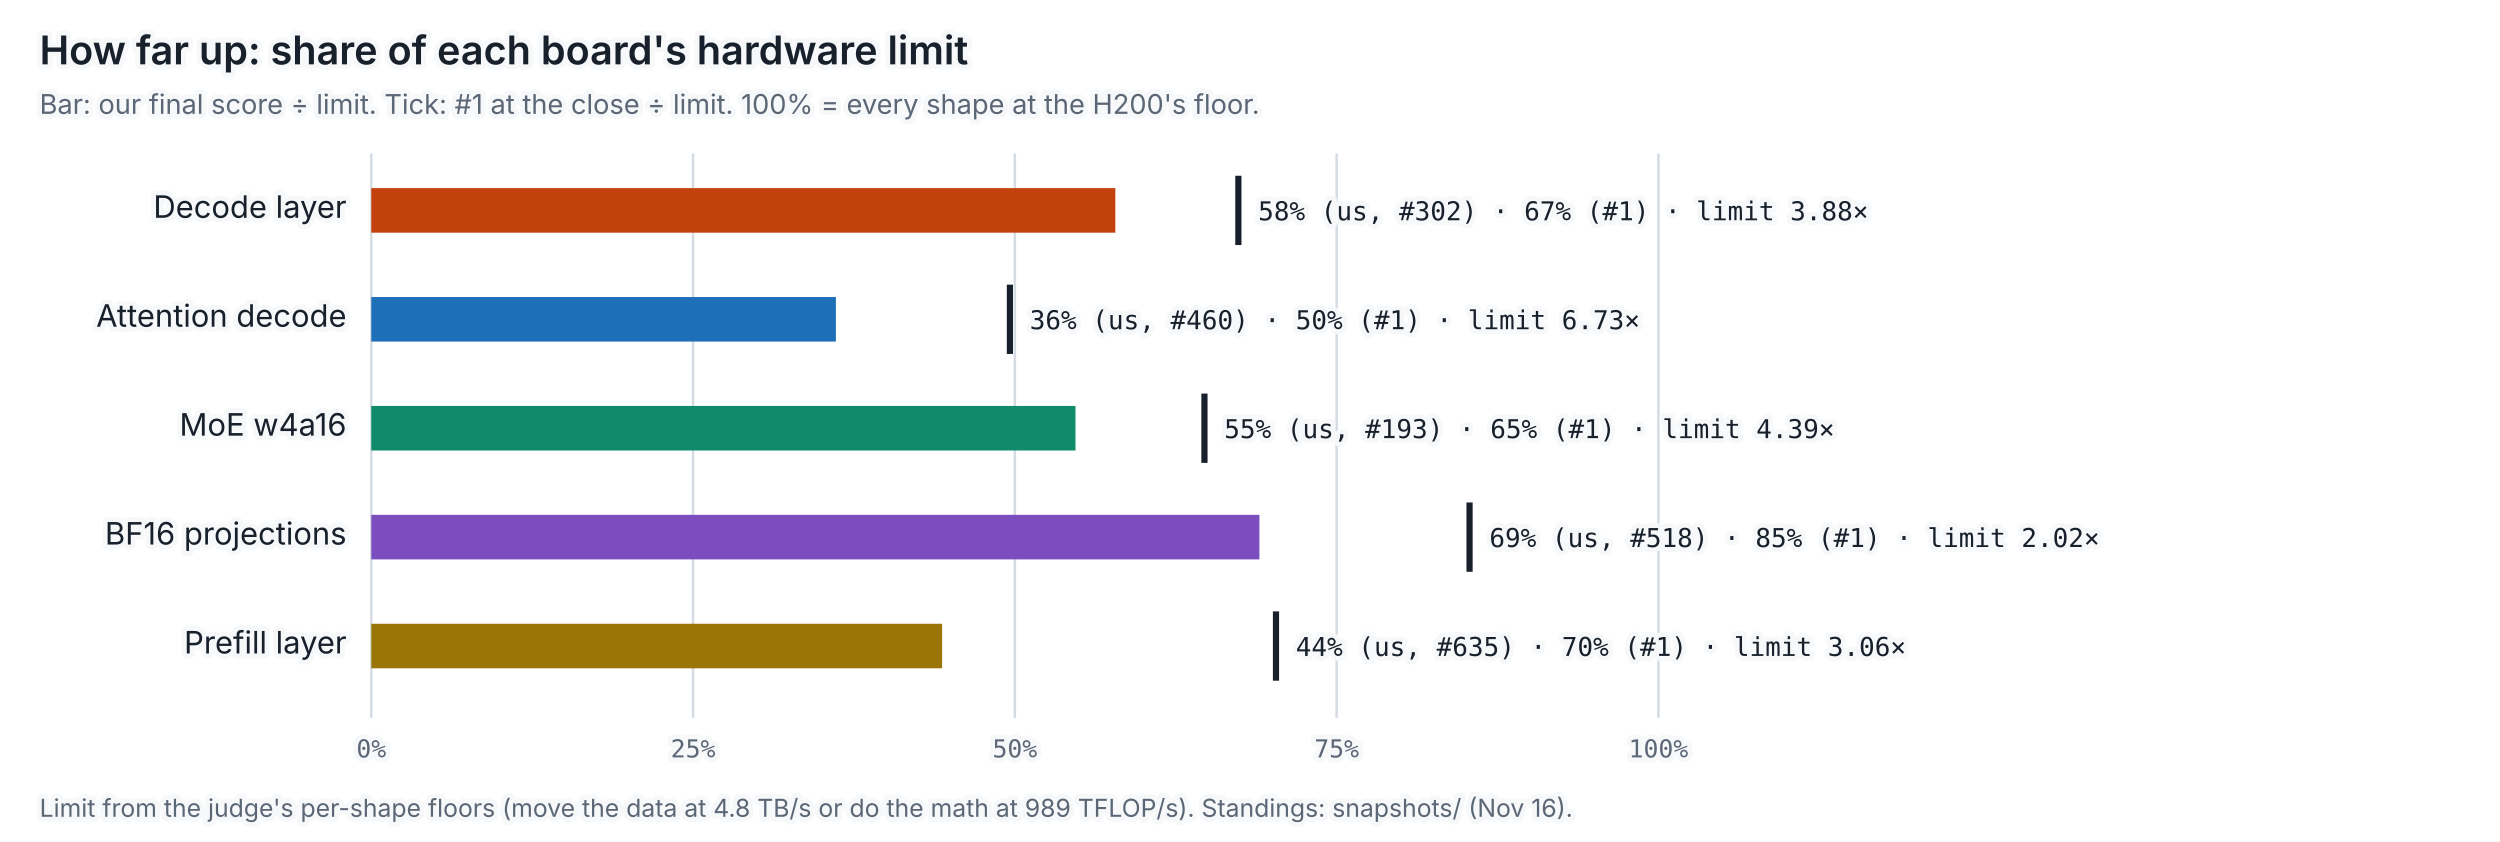
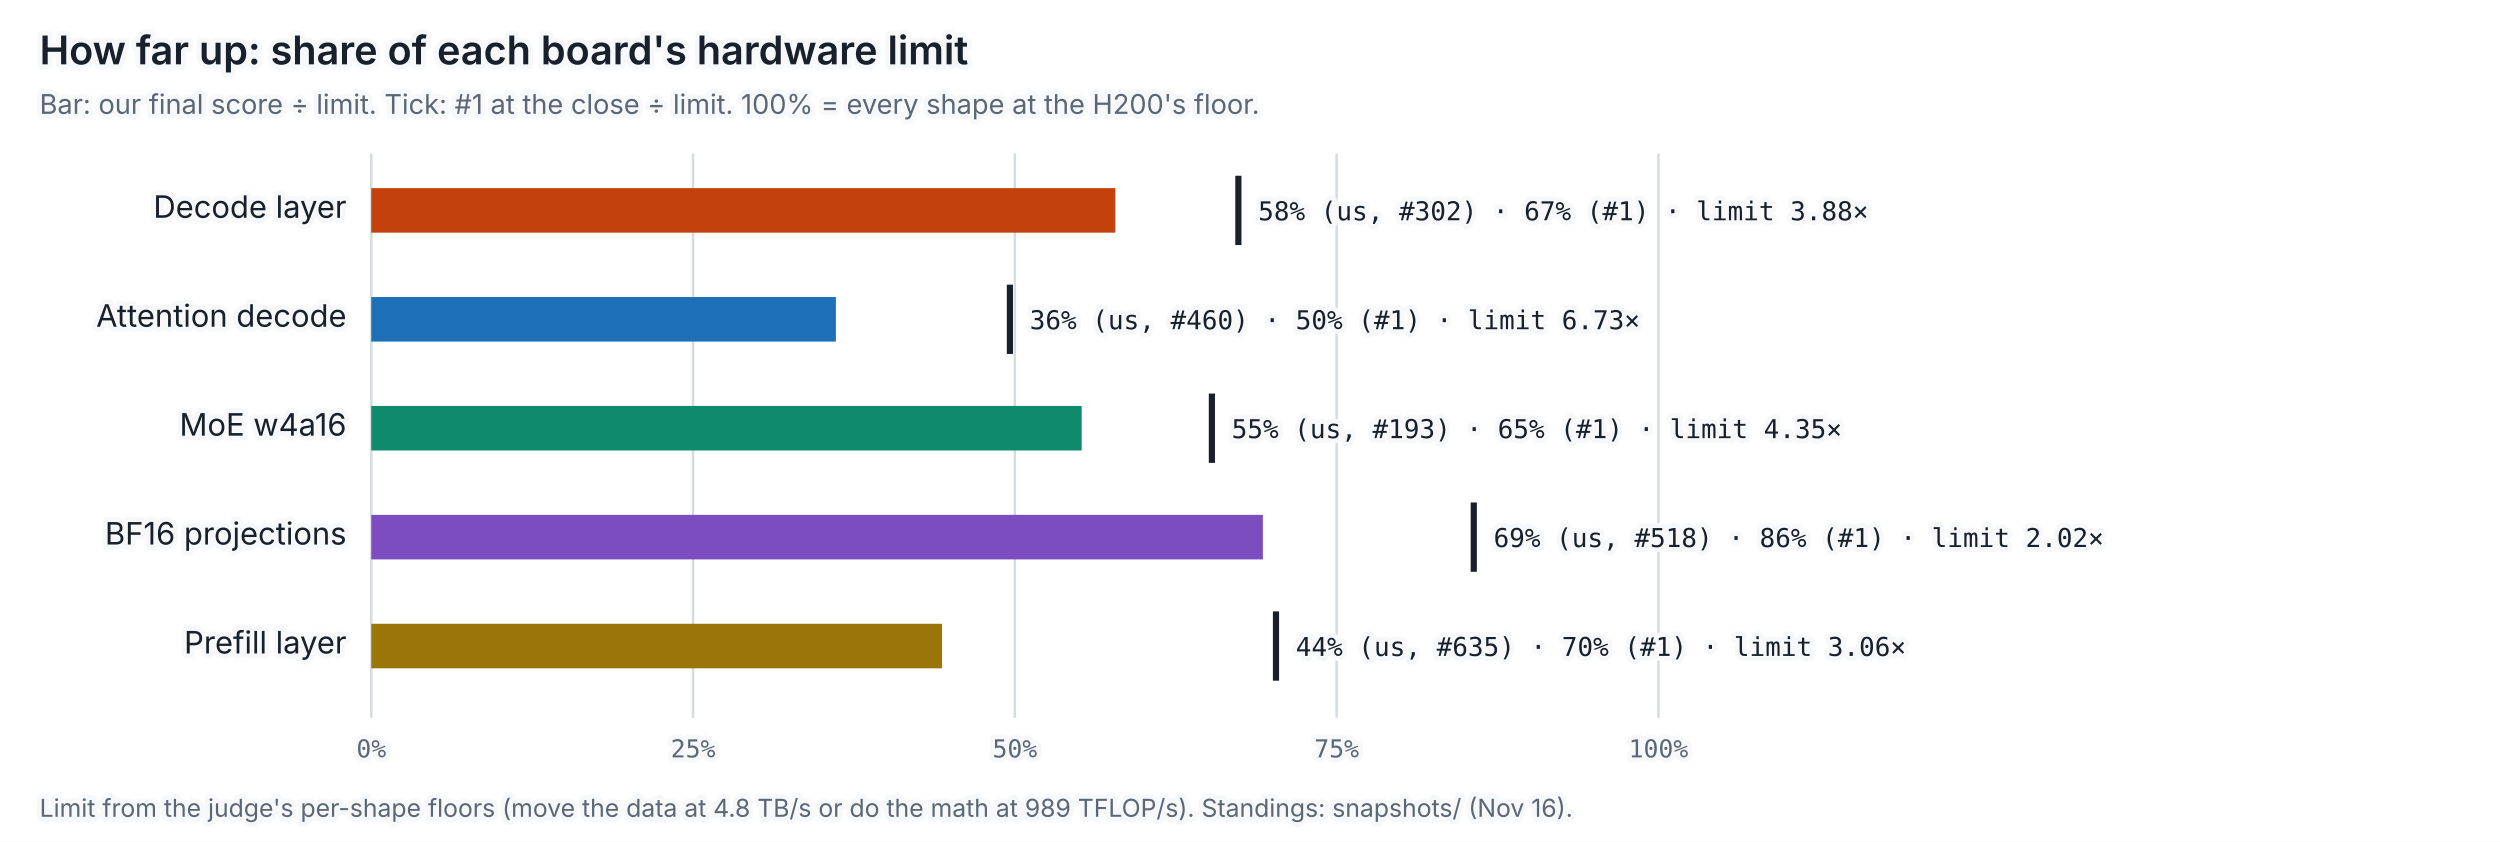
<svg xmlns="http://www.w3.org/2000/svg" viewBox="0 0 1010 340" width="1010" height="340" role="img">
  <rect width="1010" height="340" fill="#ffffff" />
  <text x="16.0" y="26.0" font-size="16" fill="#17202b" text-anchor="start" font-weight="600" style="font-family:'Source Sans 3',system-ui,-apple-system,'Segoe UI',sans-serif;paint-order:stroke" stroke="#f6f8fa" stroke-width="4" stroke-linejoin="round">How far up: share of each board's hardware limit</text>
  <text x="16.0" y="46.0" font-size="11" fill="#5c6776" text-anchor="start" font-weight="400" style="font-family:'Source Sans 3',system-ui,-apple-system,'Segoe UI',sans-serif;paint-order:stroke" stroke="#f6f8fa" stroke-width="4" stroke-linejoin="round">Bar: our final score ÷ limit. Tick: #1 at the close ÷ limit. 100% = every shape at the H200's floor.</text>
  <line x1="150.0" y1="62" x2="150.0" y2="290" stroke="#d5dbe2" />
  <text x="150.0" y="306.0" font-size="10" fill="#5c6776" text-anchor="middle" font-weight="400" style="font-family:'JetBrains Mono',ui-monospace,Menlo,monospace;paint-order:stroke" stroke="#f6f8fa" stroke-width="4" stroke-linejoin="round">0%</text>
  <line x1="280.0" y1="62" x2="280.0" y2="290" stroke="#d5dbe2" />
  <text x="280.0" y="306.0" font-size="10" fill="#5c6776" text-anchor="middle" font-weight="400" style="font-family:'JetBrains Mono',ui-monospace,Menlo,monospace;paint-order:stroke" stroke="#f6f8fa" stroke-width="4" stroke-linejoin="round">25%</text>
  <line x1="410.0" y1="62" x2="410.0" y2="290" stroke="#d5dbe2" />
  <text x="410.0" y="306.0" font-size="10" fill="#5c6776" text-anchor="middle" font-weight="400" style="font-family:'JetBrains Mono',ui-monospace,Menlo,monospace;paint-order:stroke" stroke="#f6f8fa" stroke-width="4" stroke-linejoin="round">50%</text>
  <line x1="540.0" y1="62" x2="540.0" y2="290" stroke="#d5dbe2" />
  <text x="540.0" y="306.0" font-size="10" fill="#5c6776" text-anchor="middle" font-weight="400" style="font-family:'JetBrains Mono',ui-monospace,Menlo,monospace;paint-order:stroke" stroke="#f6f8fa" stroke-width="4" stroke-linejoin="round">75%</text>
  <line x1="670.0" y1="62" x2="670.0" y2="290" stroke="#d5dbe2" />
  <text x="670.0" y="306.0" font-size="10" fill="#5c6776" text-anchor="middle" font-weight="400" style="font-family:'JetBrains Mono',ui-monospace,Menlo,monospace;paint-order:stroke" stroke="#f6f8fa" stroke-width="4" stroke-linejoin="round">100%</text>
  <text x="140.0" y="88.0" font-size="12.5" fill="#17202b" text-anchor="end" font-weight="400" style="font-family:'Source Sans 3',system-ui,-apple-system,'Segoe UI',sans-serif;paint-order:stroke" stroke="#f6f8fa" stroke-width="4" stroke-linejoin="round">Decode layer</text>
  <rect x="150" y="76" width="300.6" height="18" fill="#c2410c" />
  <line x1="500.3" y1="71" x2="500.3" y2="99" stroke="#17202b" stroke-width="2.5" />
  <text x="508.3" y="89.0" font-size="10.5" fill="#17202b" text-anchor="start" font-weight="400" style="font-family:'JetBrains Mono',ui-monospace,Menlo,monospace;paint-order:stroke" stroke="#f6f8fa" stroke-width="4" stroke-linejoin="round">58% (us, #302) · 67% (#1) · limit 3.88×</text>
  <text x="140.0" y="132.0" font-size="12.5" fill="#17202b" text-anchor="end" font-weight="400" style="font-family:'Source Sans 3',system-ui,-apple-system,'Segoe UI',sans-serif;paint-order:stroke" stroke="#f6f8fa" stroke-width="4" stroke-linejoin="round">Attention decode</text>
  <rect x="150" y="120" width="187.7" height="18" fill="#1d6fb8" />
  <line x1="408.0" y1="115" x2="408.0" y2="143" stroke="#17202b" stroke-width="2.5" />
  <text x="416.0" y="133.0" font-size="10.5" fill="#17202b" text-anchor="start" font-weight="400" style="font-family:'JetBrains Mono',ui-monospace,Menlo,monospace;paint-order:stroke" stroke="#f6f8fa" stroke-width="4" stroke-linejoin="round">36% (us, #460) · 50% (#1) · limit 6.73×</text>
  <text x="140.0" y="176.0" font-size="12.5" fill="#17202b" text-anchor="end" font-weight="400" style="font-family:'Source Sans 3',system-ui,-apple-system,'Segoe UI',sans-serif;paint-order:stroke" stroke="#f6f8fa" stroke-width="4" stroke-linejoin="round">MoE w4a16</text>
-   <rect x="150" y="164" width="284.5" height="18" fill="#0f8a6a" />
-   <line x1="486.6" y1="159" x2="486.6" y2="187" stroke="#17202b" stroke-width="2.5" />
-   <text x="494.6" y="177.0" font-size="10.5" fill="#17202b" text-anchor="start" font-weight="400" style="font-family:'JetBrains Mono',ui-monospace,Menlo,monospace;paint-order:stroke" stroke="#f6f8fa" stroke-width="4" stroke-linejoin="round">55% (us, #193) · 65% (#1) · limit 4.39×</text>
+   <rect x="150" y="164" width="287.0" height="18" fill="#0f8a6a" />
+   <line x1="489.6" y1="159" x2="489.6" y2="187" stroke="#17202b" stroke-width="2.5" />
+   <text x="497.6" y="177.0" font-size="10.5" fill="#17202b" text-anchor="start" font-weight="400" style="font-family:'JetBrains Mono',ui-monospace,Menlo,monospace;paint-order:stroke" stroke="#f6f8fa" stroke-width="4" stroke-linejoin="round">55% (us, #193) · 65% (#1) · limit 4.35×</text>
  <text x="140.0" y="220.0" font-size="12.5" fill="#17202b" text-anchor="end" font-weight="400" style="font-family:'Source Sans 3',system-ui,-apple-system,'Segoe UI',sans-serif;paint-order:stroke" stroke="#f6f8fa" stroke-width="4" stroke-linejoin="round">BF16 projections</text>
-   <rect x="150" y="208" width="358.8" height="18" fill="#7c4dbe" />
-   <line x1="593.7" y1="203" x2="593.7" y2="231" stroke="#17202b" stroke-width="2.5" />
-   <text x="601.7" y="221.0" font-size="10.5" fill="#17202b" text-anchor="start" font-weight="400" style="font-family:'JetBrains Mono',ui-monospace,Menlo,monospace;paint-order:stroke" stroke="#f6f8fa" stroke-width="4" stroke-linejoin="round">69% (us, #518) · 85% (#1) · limit 2.02×</text>
+   <rect x="150" y="208" width="360.2" height="18" fill="#7c4dbe" />
+   <line x1="595.4" y1="203" x2="595.4" y2="231" stroke="#17202b" stroke-width="2.5" />
+   <text x="603.4" y="221.0" font-size="10.5" fill="#17202b" text-anchor="start" font-weight="400" style="font-family:'JetBrains Mono',ui-monospace,Menlo,monospace;paint-order:stroke" stroke="#f6f8fa" stroke-width="4" stroke-linejoin="round">69% (us, #518) · 86% (#1) · limit 2.02×</text>
  <text x="140.0" y="264.0" font-size="12.5" fill="#17202b" text-anchor="end" font-weight="400" style="font-family:'Source Sans 3',system-ui,-apple-system,'Segoe UI',sans-serif;paint-order:stroke" stroke="#f6f8fa" stroke-width="4" stroke-linejoin="round">Prefill layer</text>
  <rect x="150" y="252" width="230.6" height="18" fill="#9a7608" />
  <line x1="515.5" y1="247" x2="515.5" y2="275" stroke="#17202b" stroke-width="2.5" />
  <text x="523.5" y="265.0" font-size="10.5" fill="#17202b" text-anchor="start" font-weight="400" style="font-family:'JetBrains Mono',ui-monospace,Menlo,monospace;paint-order:stroke" stroke="#f6f8fa" stroke-width="4" stroke-linejoin="round">44% (us, #635) · 70% (#1) · limit 3.06×</text>
  <text x="16.0" y="330.0" font-size="10" fill="#5c6776" text-anchor="start" font-weight="400" style="font-family:'Source Sans 3',system-ui,-apple-system,'Segoe UI',sans-serif;paint-order:stroke" stroke="#f6f8fa" stroke-width="4" stroke-linejoin="round">Limit from the judge's per-shape floors (move the data at 4.8 TB/s or do the math at 989 TFLOP/s). Standings: snapshots/ (Nov 16).</text>
</svg>
